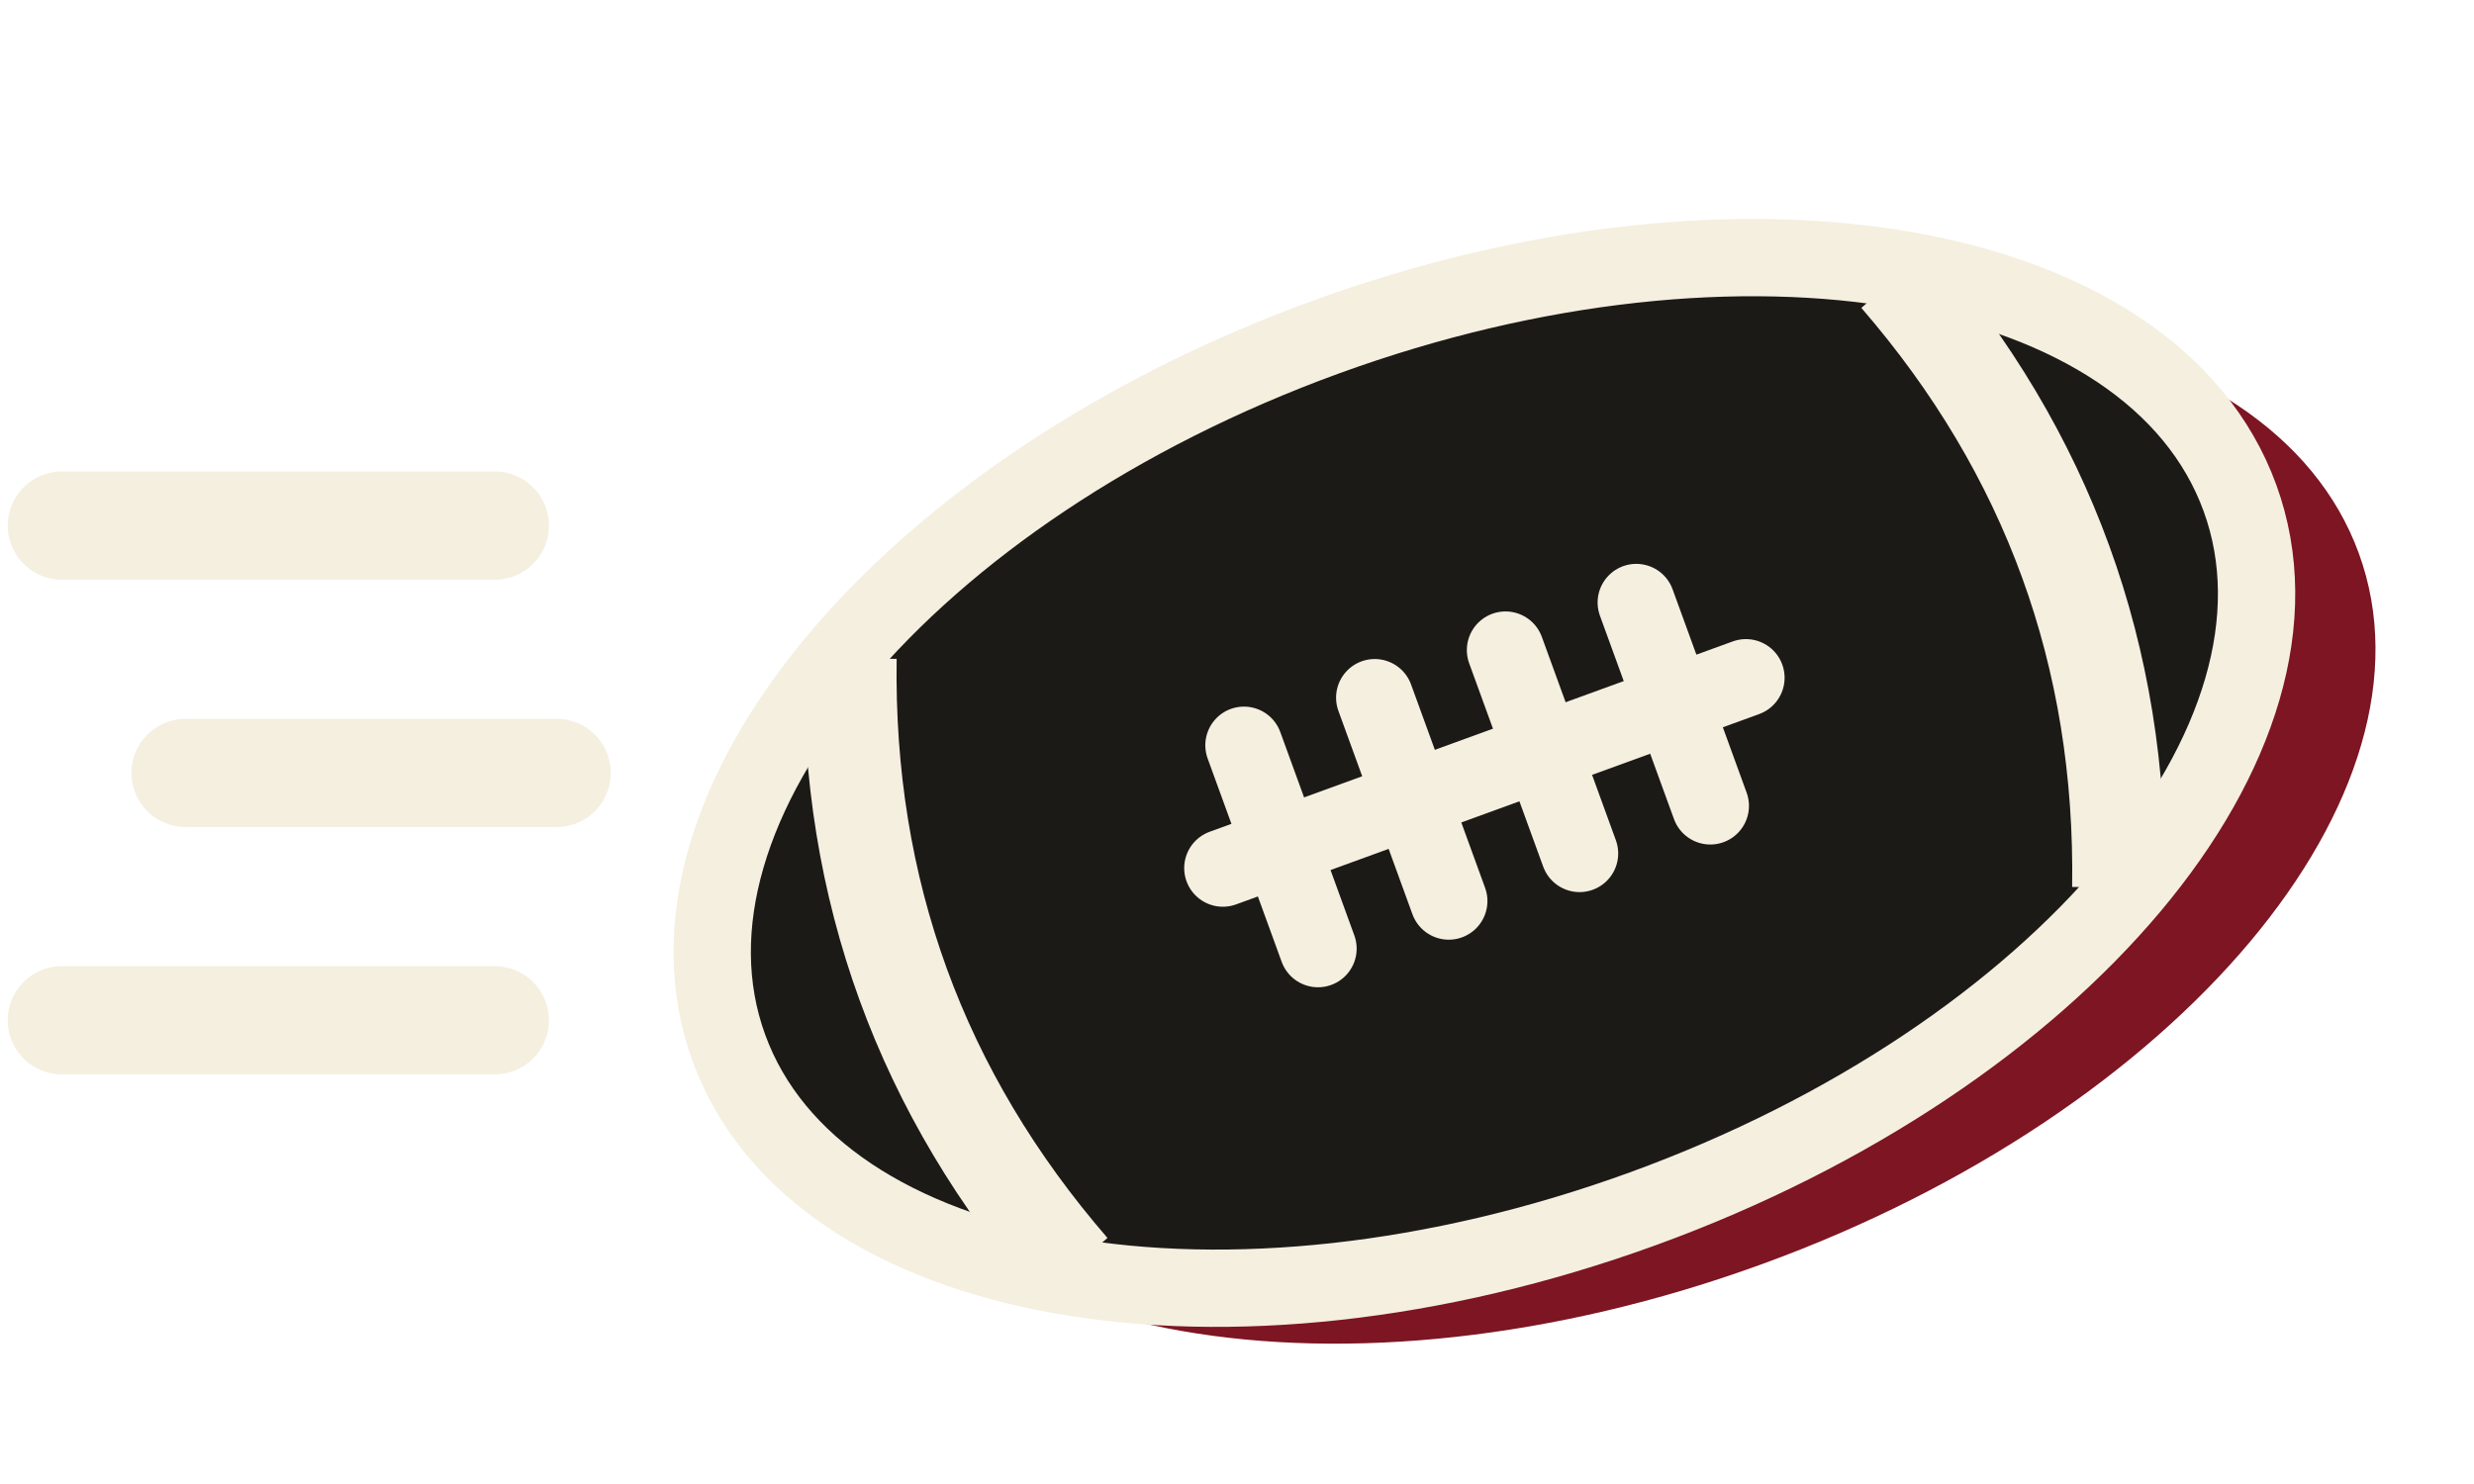
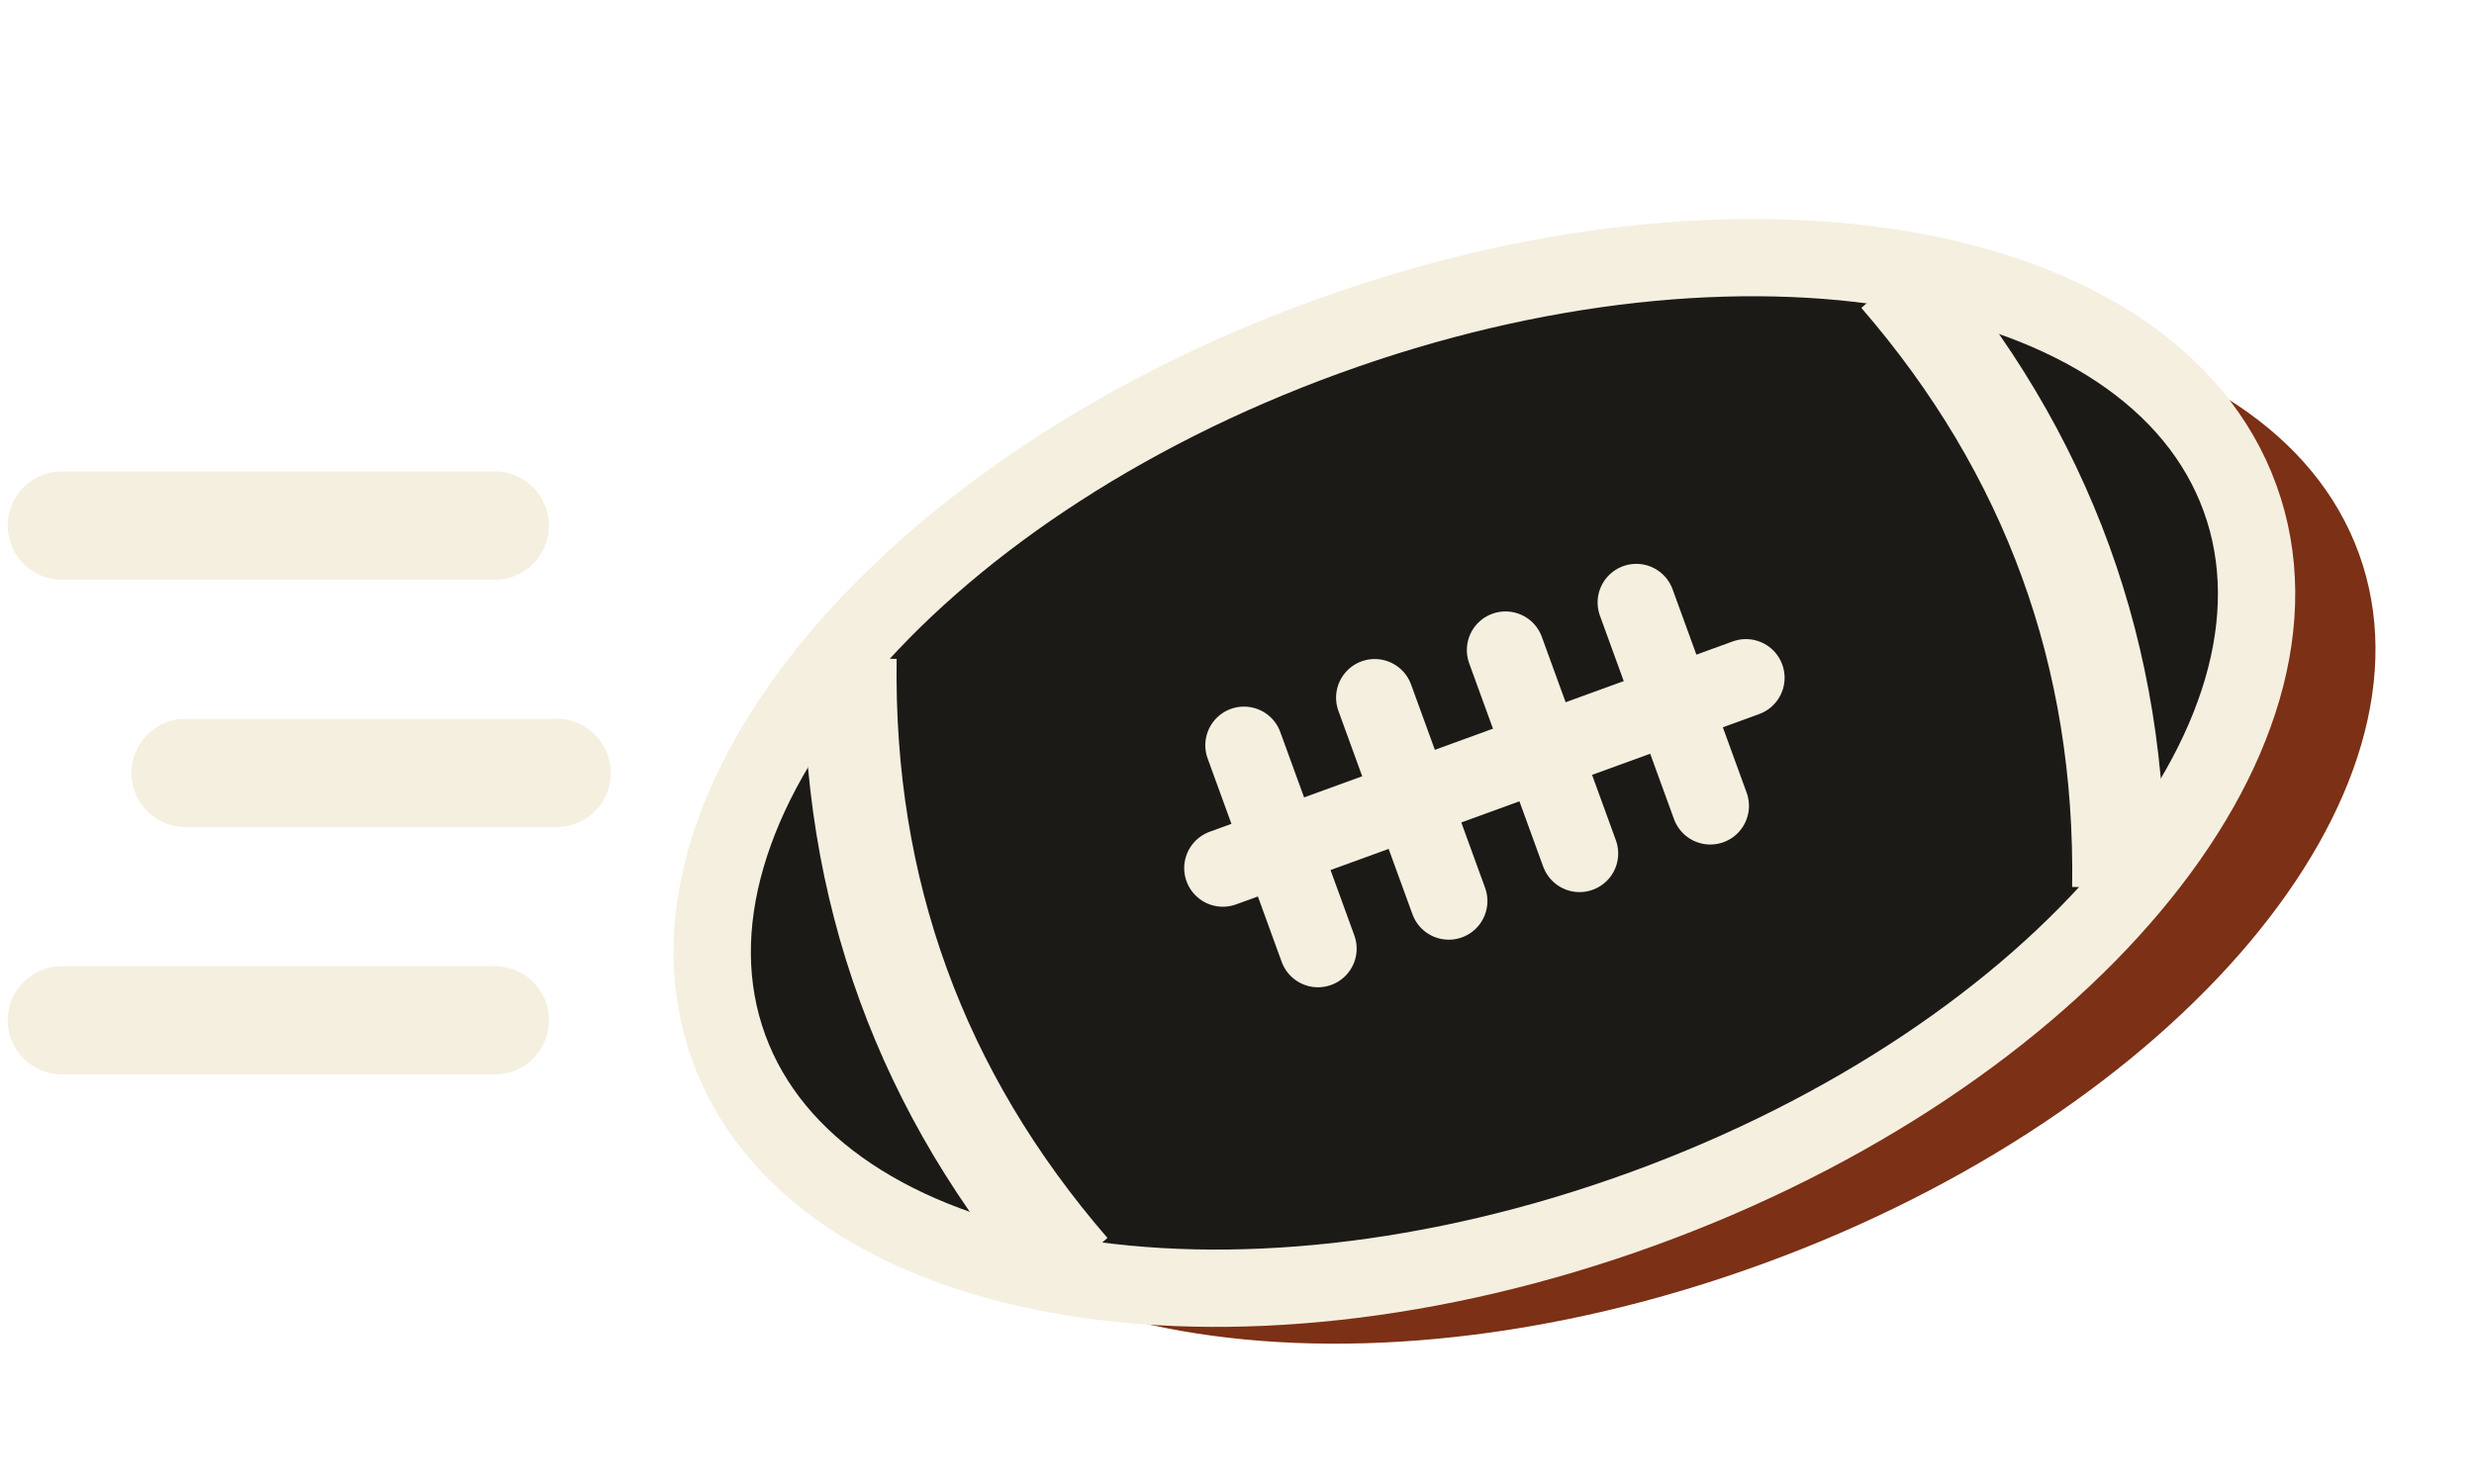
<svg xmlns="http://www.w3.org/2000/svg" viewBox="0 0 80 48" role="img" aria-label="JowieModel football">
  <g stroke="#f5efe0" stroke-width="3.5" stroke-linecap="round">
    <line x1="2" y1="17" x2="16" y2="17" />
    <line x1="6" y1="25" x2="18" y2="25" />
    <line x1="2" y1="33" x2="16" y2="33" />
  </g>
  <g transform="rotate(-20 48 25)">
-     <ellipse cx="51" cy="28" rx="26" ry="15" fill="#7d1523" />
+     <ellipse cx="51" cy="28" rx="26" ry="15" fill="#7c3015" />
    <ellipse cx="48" cy="25" rx="26" ry="15" fill="#1c1a17" stroke="#f5efe0" stroke-width="2.5" />
    <path d="M30 14.5 Q26 25 30 35.5" fill="none" stroke="#f5efe0" stroke-width="3" />
    <path d="M66 14.5 Q70 25 66 35.5" fill="none" stroke="#f5efe0" stroke-width="3" />
    <g stroke="#f5efe0" stroke-width="2.5" stroke-linecap="round">
      <line x1="39" y1="25" x2="57" y2="25" />
      <line x1="41" y1="21.5" x2="41" y2="28.5" />
      <line x1="45.5" y1="21.5" x2="45.5" y2="28.5" />
      <line x1="50" y1="21.5" x2="50" y2="28.5" />
      <line x1="54.5" y1="21.5" x2="54.5" y2="28.5" />
    </g>
  </g>
</svg>
